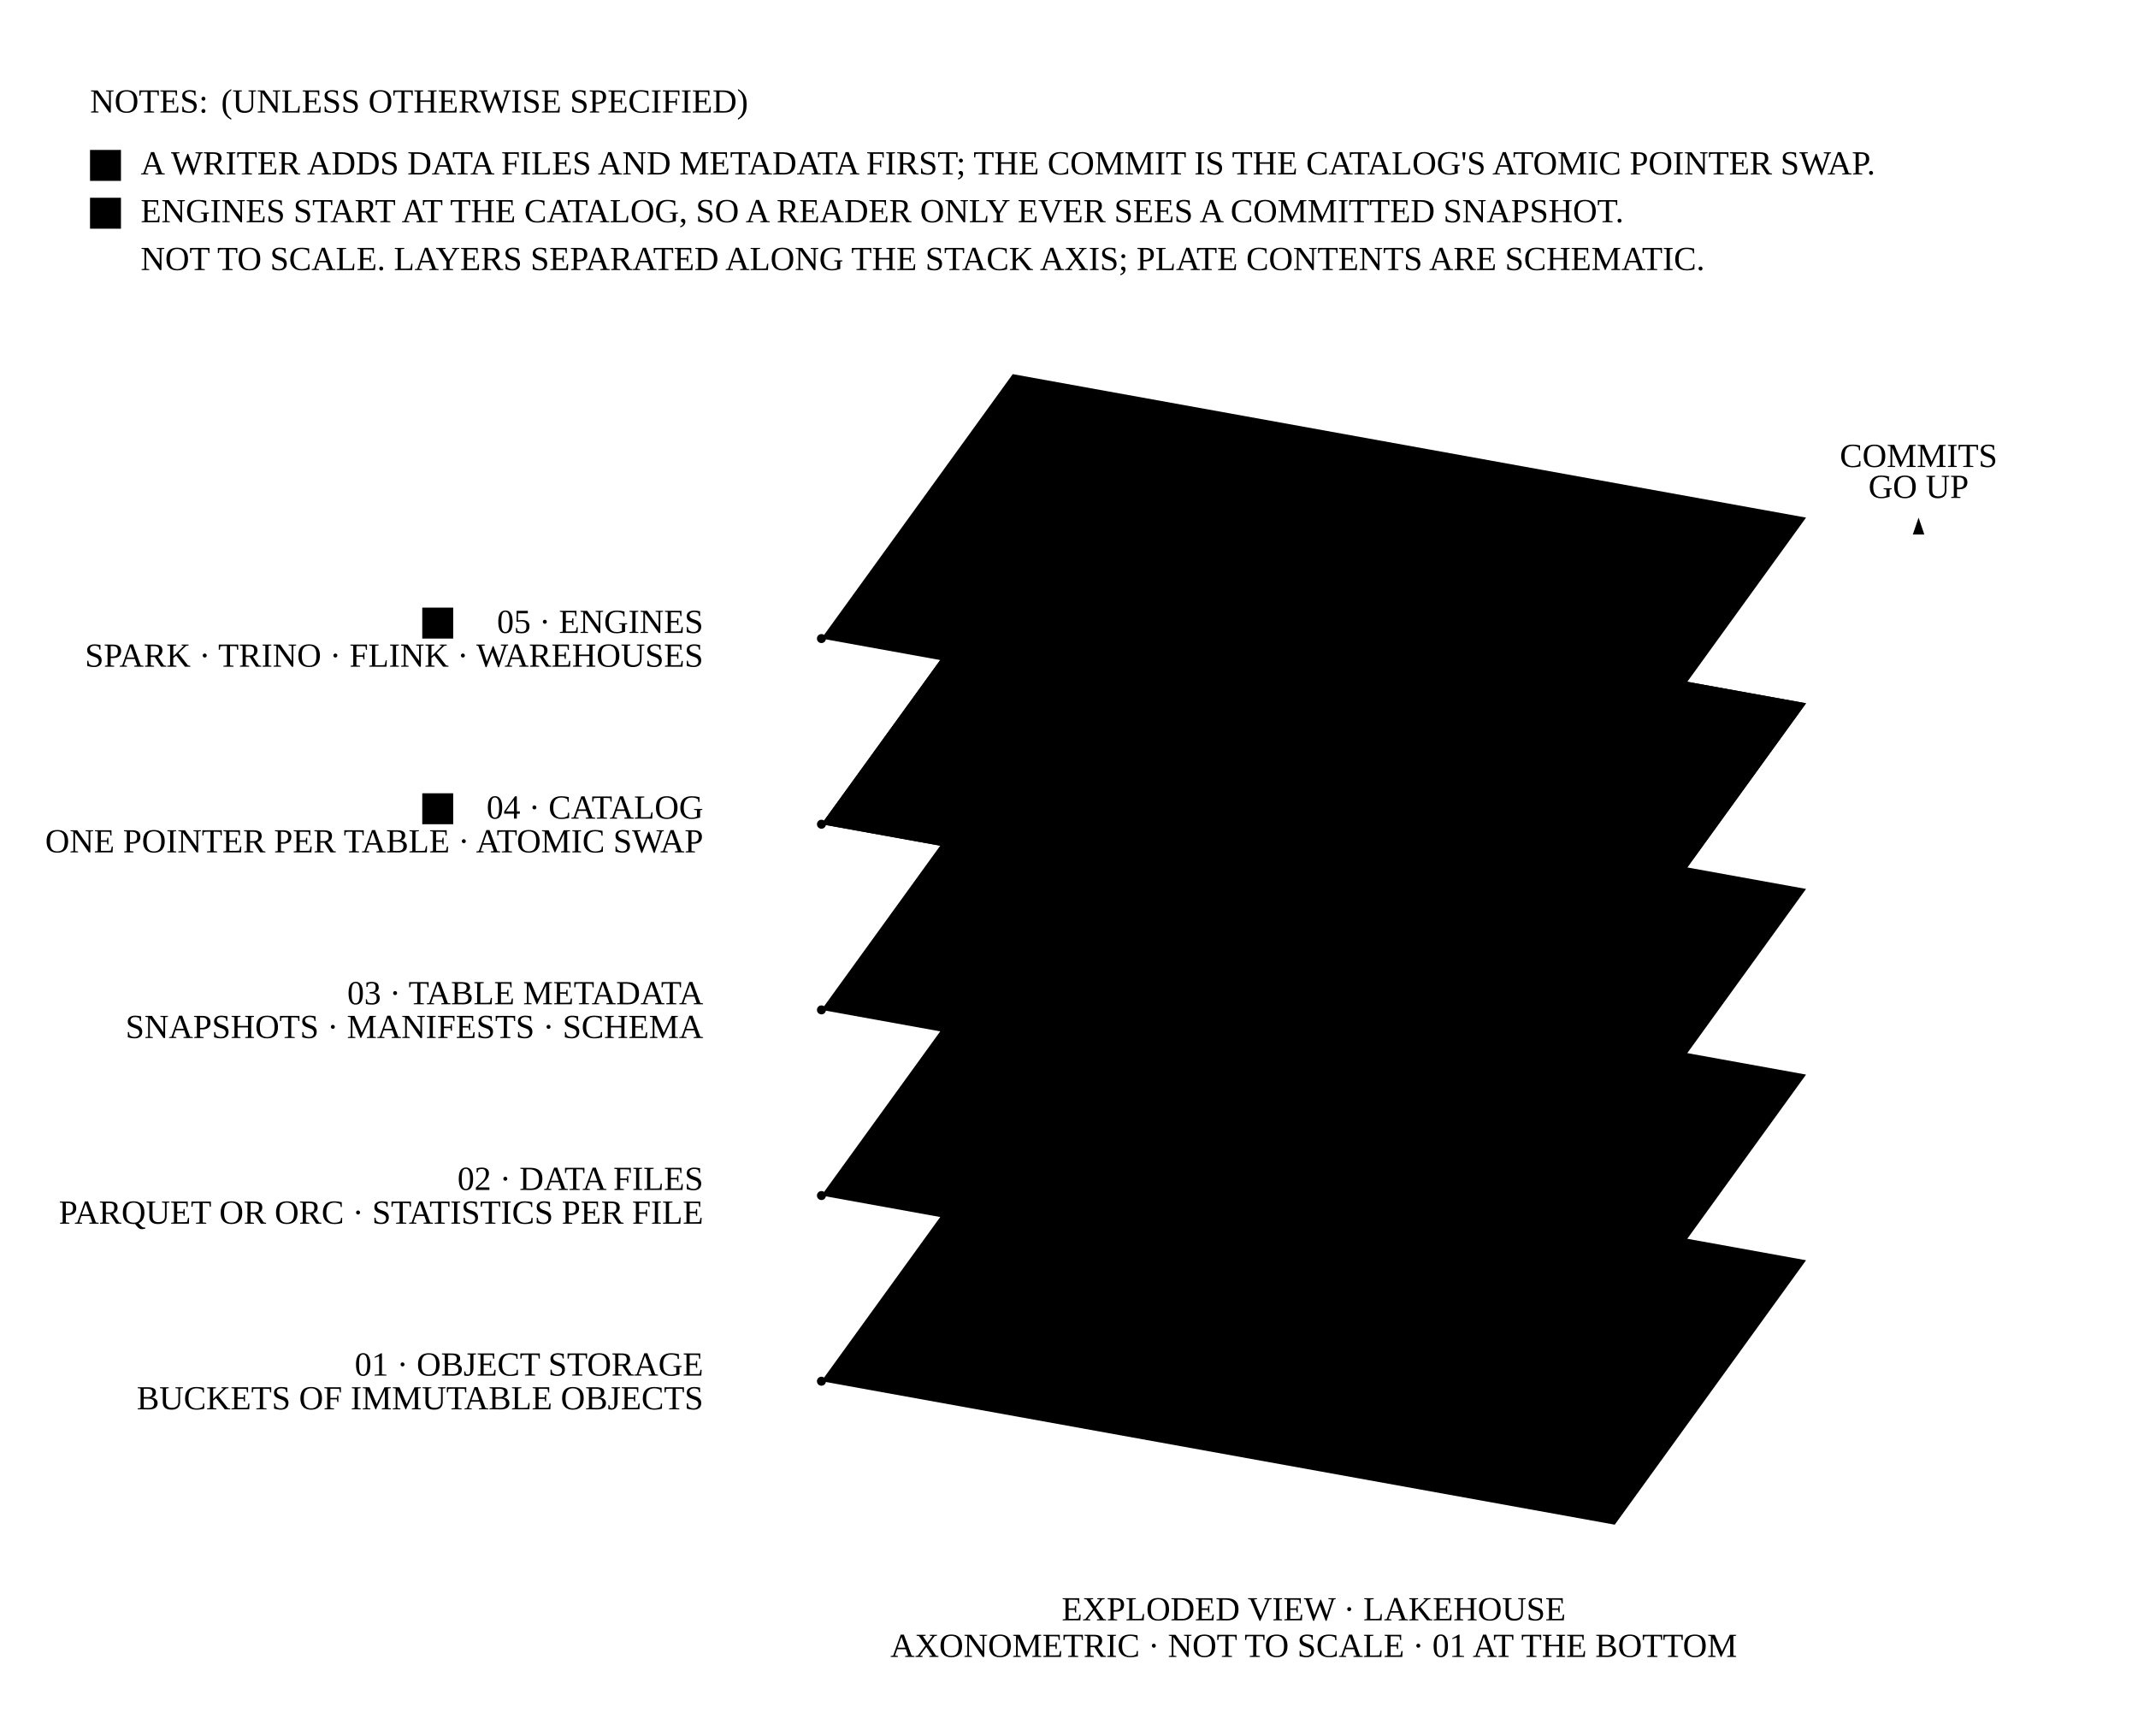
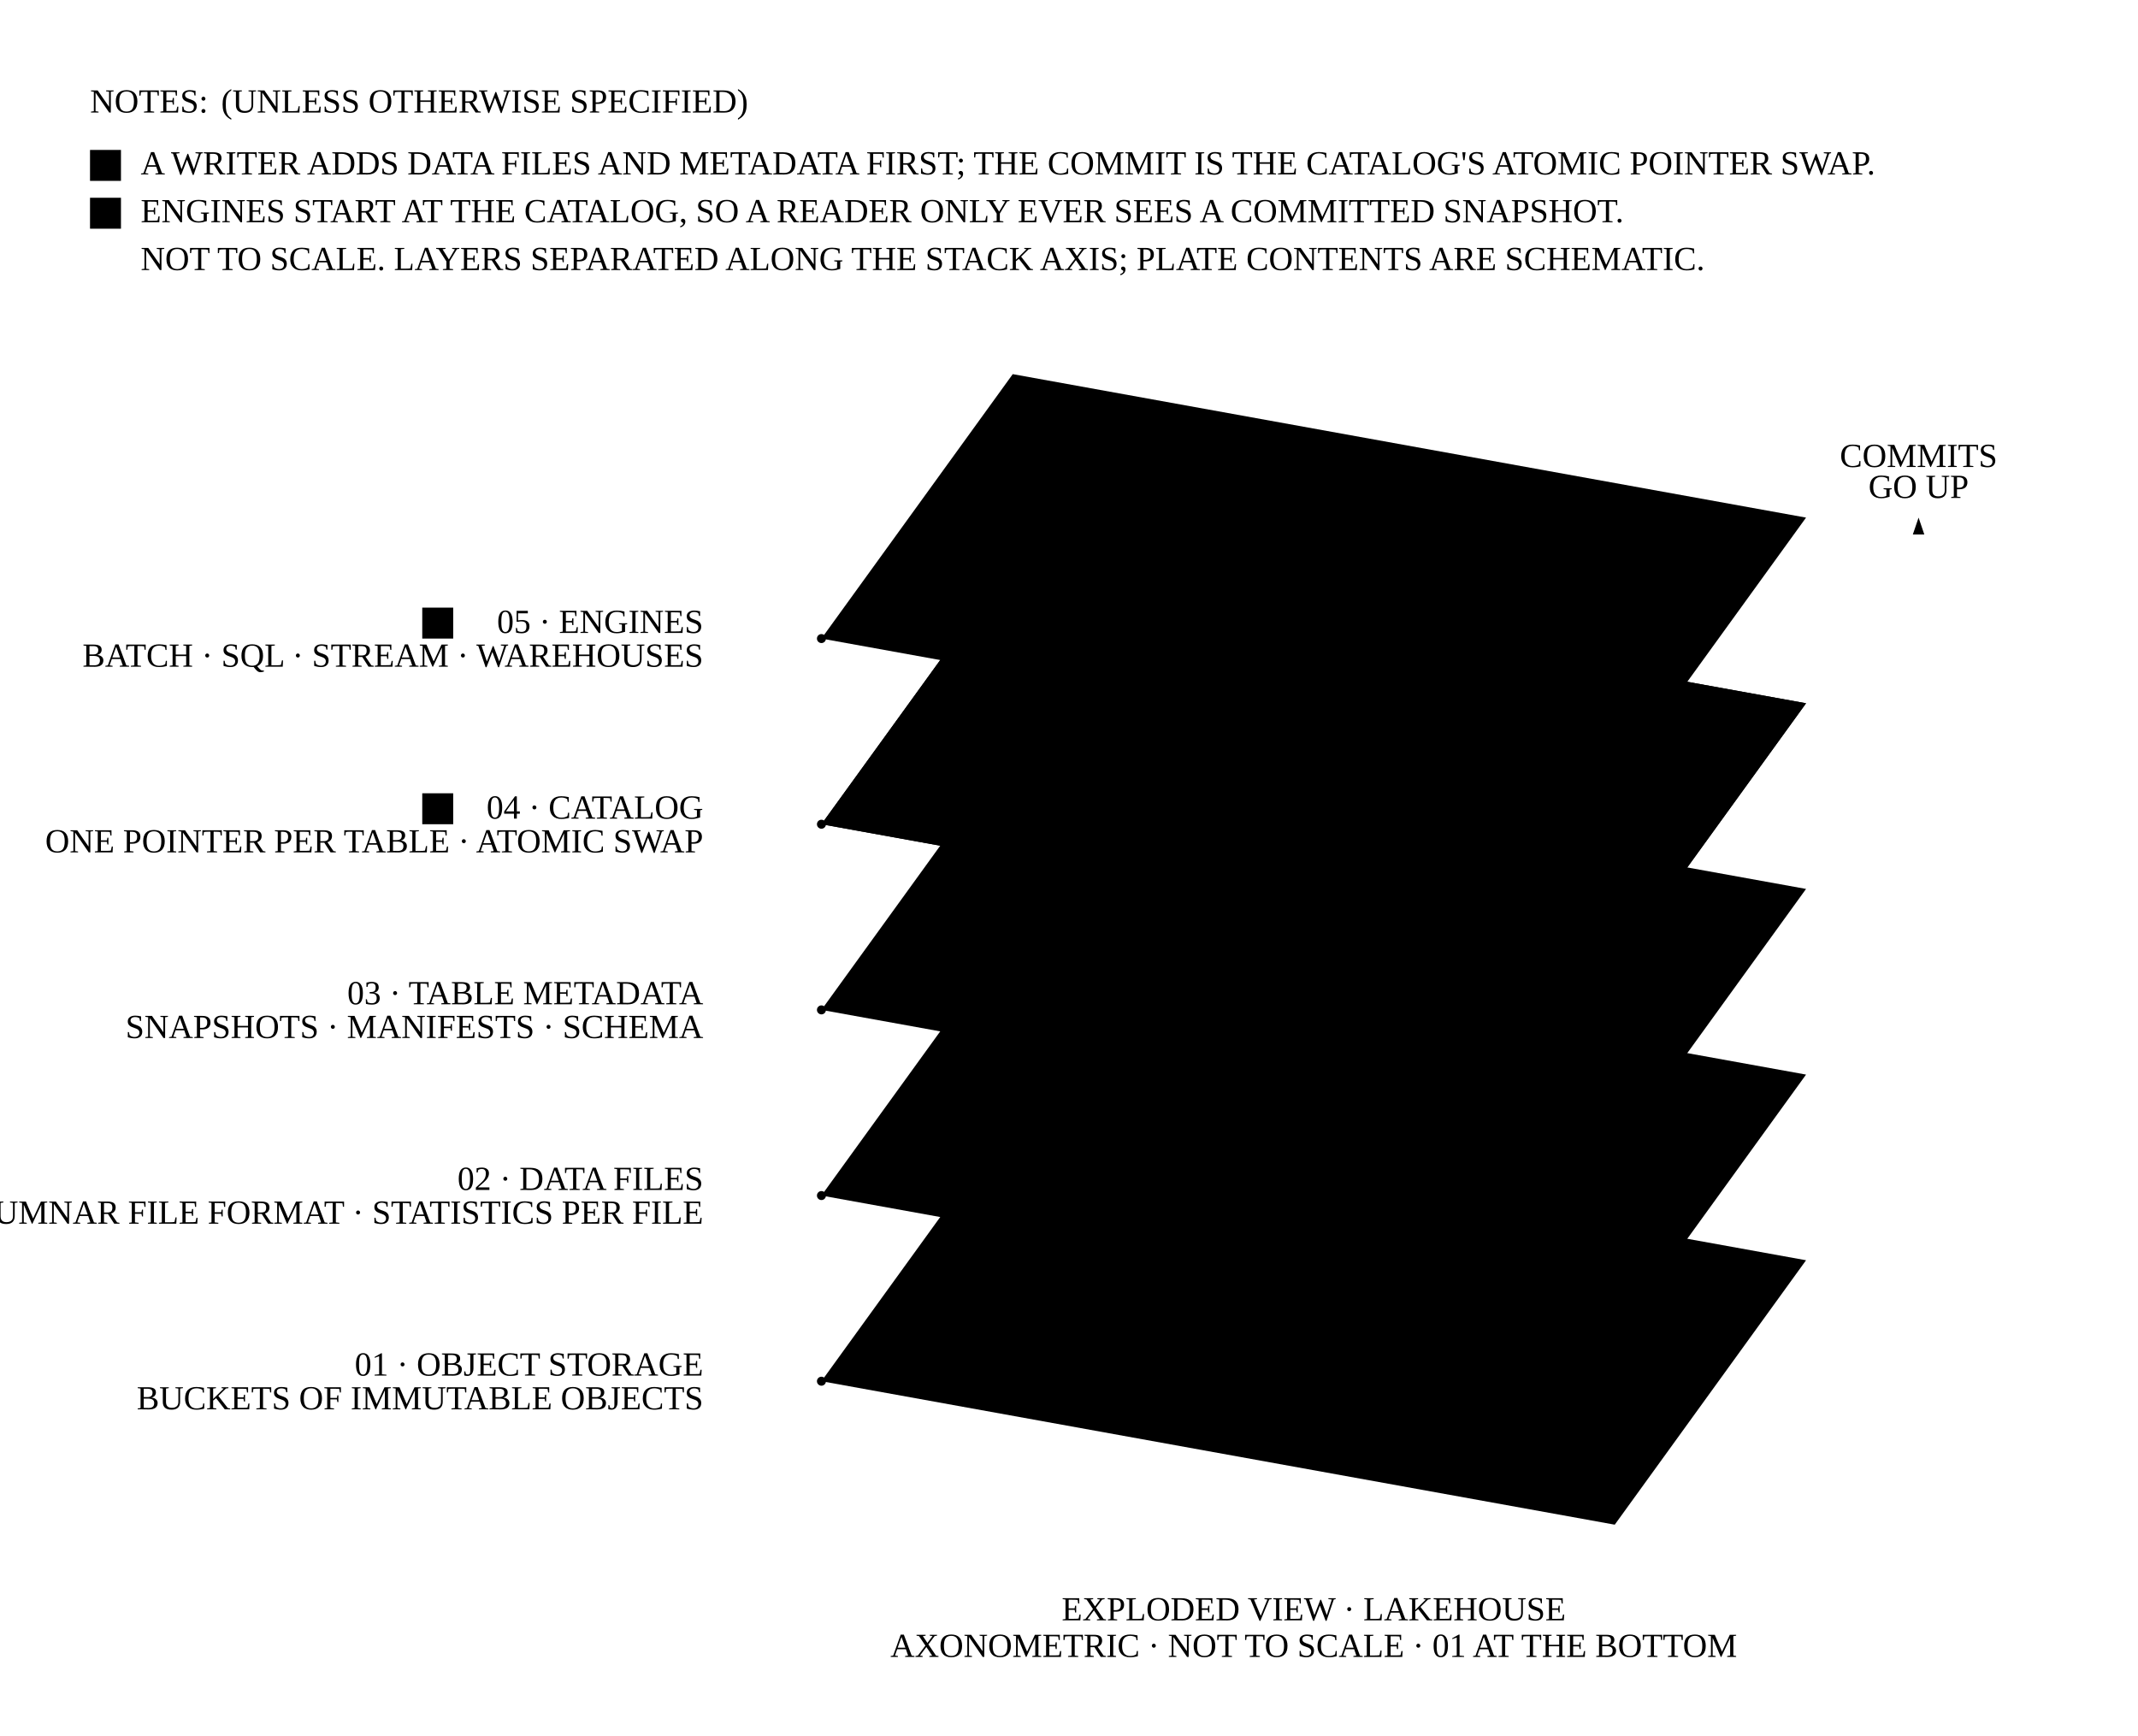
<svg xmlns="http://www.w3.org/2000/svg" class="dwg" viewBox="0 0 760 617">
  <defs>
    <marker id="dp-ls-ah" viewBox="0 0 10 10" refX="10" refY="5" markerWidth="6" markerHeight="6" markerUnits="userSpaceOnUse" orient="auto-start-reverse">
      <path class="ah ink" d="M0,1.6L10,5L0,8.4Z" />
    </marker>
    <marker id="dp-ls-ah-hl" viewBox="0 0 10 10" refX="10" refY="5" markerWidth="6" markerHeight="6" markerUnits="userSpaceOnUse" orient="auto-start-reverse">
      <path class="ah hl" d="M0,1.6L10,5L0,8.4Z" />
    </marker>
    <pattern id="dp-ls-hatch" width="5" height="5" patternUnits="userSpaceOnUse" patternTransform="rotate(45)">
      <path class="hatch-ln" d="M0,0V5" />
    </pattern>
  </defs>
  <text class="nth" x="32" y="40">NOTES:</text>
  <text class="nt" x="78.6" y="40">(UNLESS OTHERWISE SPECIFIED)</text>
  <rect class="nb" x="32" y="53.3" width="11" height="11" />
  <text class="nbt" x="37.5" y="61.5" text-anchor="middle">1</text>
  <text class="nt" x="50" y="62">A WRITER ADDS DATA FILES AND METADATA FIRST; THE COMMIT IS THE CATALOG'S ATOMIC POINTER SWAP.</text>
  <rect class="nb" x="32" y="70.3" width="11" height="11" />
  <text class="nbt" x="37.5" y="78.5" text-anchor="middle">2</text>
  <text class="nt" x="50" y="79">ENGINES START AT THE CATALOG, SO A READER ONLY EVER SEES A COMMITTED SNAPSHOT.</text>
  <text class="nt" x="50" y="96">NOT TO SCALE. LAYERS SEPARATED ALONG THE STACK AXIS; PLATE CONTENTS ARE SCHEMATIC.</text>
  <path class="phantom" d="M360,397L360,133" />
  <path class="phantom" d="M642,448L642,184" />
  <path class="phantom" d="M574,542L574,278" />
  <path class="phantom" d="M292,491L292,227" />
  <g class="iso" transform="matrix(0.94 0.17 -0.34 0.47 360 397)">
    <rect class="obj plate" x="0" y="0" width="300" height="200" />
    <rect class="obj fill-2" x="16" y="96" width="76" height="84" />
    <rect class="obj fill-1" x="26" y="106" width="16" height="18" />
    <rect class="obj fill-1" x="46" y="106" width="16" height="18" />
    <rect class="obj fill-1" x="66" y="106" width="16" height="18" />
    <rect class="obj fill-1" x="26" y="130" width="16" height="18" />
    <rect class="obj fill-1" x="46" y="130" width="16" height="18" />
    <rect class="obj fill-1" x="66" y="130" width="16" height="18" />
    <rect class="obj fill-1" x="26" y="154" width="16" height="18" />
    <rect class="obj fill-1" x="46" y="154" width="16" height="18" />
    <rect class="obj fill-1" x="66" y="154" width="16" height="18" />
    <rect class="obj fill-2" x="112" y="96" width="76" height="84" />
    <rect class="obj fill-1" x="122" y="106" width="16" height="18" />
    <rect class="obj fill-1" x="142" y="106" width="16" height="18" />
    <rect class="obj fill-1" x="162" y="106" width="16" height="18" />
    <rect class="obj fill-1" x="122" y="130" width="16" height="18" />
    <rect class="obj fill-1" x="142" y="130" width="16" height="18" />
    <rect class="obj fill-1" x="162" y="130" width="16" height="18" />
    <rect class="obj fill-1" x="122" y="154" width="16" height="18" />
    <rect class="obj fill-1" x="142" y="154" width="16" height="18" />
    <rect class="obj fill-1" x="162" y="154" width="16" height="18" />
    <rect class="obj fill-2" x="208" y="96" width="76" height="84" />
    <rect class="obj fill-1" x="218" y="106" width="16" height="18" />
    <rect class="obj fill-1" x="238" y="106" width="16" height="18" />
    <rect class="obj fill-1" x="258" y="106" width="16" height="18" />
    <rect class="obj fill-1" x="218" y="130" width="16" height="18" />
    <rect class="obj fill-1" x="238" y="130" width="16" height="18" />
    <rect class="obj fill-1" x="258" y="130" width="16" height="18" />
    <rect class="obj fill-1" x="218" y="154" width="16" height="18" />
    <rect class="obj fill-1" x="238" y="154" width="16" height="18" />
    <rect class="obj fill-1" x="258" y="154" width="16" height="18" />
  </g>
  <circle class="dot" cx="292" cy="491" r="1.6" />
  <path class="leader" d="M292,491H258" />
  <text class="lt" x="250" y="489" text-anchor="end">01 · OBJECT STORAGE</text>
  <text class="vs" x="250" y="501" text-anchor="end">BUCKETS OF IMMUTABLE OBJECTS</text>
  <g class="iso" transform="matrix(0.94 0.17 -0.34 0.47 360 331)">
    <rect class="obj plate" x="0" y="0" width="300" height="200" />
    <rect class="obj fill-2" x="16" y="96" width="58" height="84" />
    <rect class="obj fill-1" x="16" y="96" width="58" height="14" />
    <path class="ext" d="M30.5,110L30.5,180" />
    <path class="ext" d="M45,110L45,180" />
    <path class="ext" d="M59.5,110L59.5,180" />
    <rect class="obj fill-2" x="86" y="96" width="58" height="84" />
    <rect class="obj fill-1" x="86" y="96" width="58" height="14" />
    <path class="ext" d="M100.5,110L100.5,180" />
    <path class="ext" d="M115,110L115,180" />
    <path class="ext" d="M129.5,110L129.5,180" />
    <rect class="obj fill-2" x="156" y="96" width="58" height="84" />
    <rect class="obj fill-1" x="156" y="96" width="58" height="14" />
    <path class="ext" d="M170.5,110L170.5,180" />
    <path class="ext" d="M185,110L185,180" />
    <path class="ext" d="M199.5,110L199.5,180" />
    <rect class="obj fill-2" x="226" y="96" width="58" height="84" />
    <rect class="obj fill-1" x="226" y="96" width="58" height="14" />
    <path class="ext" d="M240.5,110L240.5,180" />
    <path class="ext" d="M255,110L255,180" />
    <path class="ext" d="M269.5,110L269.5,180" />
  </g>
  <circle class="dot" cx="292" cy="425" r="1.6" />
  <path class="leader" d="M292,425H258" />
  <text class="lt" x="250" y="423" text-anchor="end">02 · DATA FILES</text>
-   <text class="vs" x="250" y="435" text-anchor="end">PARQUET OR ORC · STATISTICS PER FILE</text>
+   <text class="vs" x="250" y="435" text-anchor="end">COLUMNAR FILE FORMAT · STATISTICS PER FILE</text>
  <g class="iso" transform="matrix(0.94 0.17 -0.34 0.47 360 265)">
    <rect class="obj plate" x="0" y="0" width="300" height="200" />
    <rect class="obj fill-2" x="16" y="92" width="84" height="92" />
    <circle class="obj fill-1" cx="30" cy="138" r="7" />
    <circle class="obj fill-1" cx="58" cy="138" r="7" />
    <circle class="obj fill-1" cx="86" cy="138" r="7" />
    <path class="obj" d="M37,138L51,138" />
    <path class="obj" d="M65,138L79,138" />
    <rect class="obj fill-2" x="112" y="92" width="84" height="92" />
    <rect class="obj fill-1" x="122" y="102" width="64" height="14" />
    <rect class="obj fill-2" x="134" y="122" width="52" height="12" />
    <rect class="obj fill-2" x="134" y="142" width="52" height="12" />
    <rect class="obj fill-2" x="134" y="162" width="52" height="12" />
    <path class="ext" d="M128,116L128,168" />
    <path class="ext" d="M128,128L134,128" />
    <path class="ext" d="M128,148L134,148" />
    <path class="ext" d="M128,168L134,168" />
    <rect class="obj fill-2" x="208" y="92" width="76" height="92" />
    <rect class="obj fill-1" x="218" y="102" width="12" height="12" />
    <path class="obj" d="M236,108L274,108" />
    <rect class="obj fill-1" x="218" y="120" width="12" height="12" />
    <path class="obj" d="M236,126L274,126" />
    <rect class="obj fill-1" x="218" y="138" width="12" height="12" />
    <path class="obj" d="M236,144L274,144" />
    <rect class="obj fill-1" x="218" y="156" width="12" height="12" />
    <path class="obj" d="M236,162L274,162" />
  </g>
  <circle class="dot" cx="292" cy="359" r="1.6" />
  <path class="leader" d="M292,359H258" />
  <text class="lt" x="250" y="357" text-anchor="end">03 · TABLE METADATA</text>
  <text class="vs" x="250" y="369" text-anchor="end">SNAPSHOTS · MANIFESTS · SCHEMA</text>
  <g class="iso" transform="matrix(0.94 0.17 -0.34 0.47 360 199)">
    <rect class="obj plate" x="0" y="0" width="300" height="200" />
    <rect class="obj hl" x="0" y="0" width="300" height="200" />
    <rect class="obj fill-2" x="24" y="96" width="70" height="16" />
    <circle class="dot" cx="94" cy="104" r="2.5" />
    <rect class="obj fill-2" x="24" y="122" width="70" height="16" />
    <circle class="dot" cx="94" cy="130" r="2.5" />
    <rect class="obj fill-2" x="24" y="148" width="70" height="16" />
    <circle class="dot" cx="94" cy="156" r="2.5" />
    <path class="obj" d="M94,104L196,104" />
    <rect class="obj fill-2" x="196" y="96" width="34" height="16" />
    <path class="obj" d="M94,130L196,130" />
    <rect class="obj fill-2" x="196" y="122" width="34" height="16" />
    <path class="slot" d="M94,156L196,156" />
    <rect class="slot" x="196" y="148" width="34" height="16" />
    <path class="obj" d="M94,156L244,176" />
    <rect class="obj fill-1" x="244" y="168" width="34" height="16" />
  </g>
  <circle class="dot" cx="292" cy="293" r="1.6" />
  <path class="leader" d="M292,293H258" />
  <text class="lt" x="250" y="291" text-anchor="end">04 · CATALOG</text>
  <text class="vs" x="250" y="303" text-anchor="end">ONE POINTER PER TABLE · ATOMIC SWAP</text>
  <g class="iso" transform="matrix(0.94 0.17 -0.34 0.47 360 133)">
    <rect class="obj plate" x="0" y="0" width="300" height="200" />
    <rect class="obj fill-2" x="16" y="92" width="58" height="92" />
    <circle class="obj fill-1" cx="45" cy="124" r="14" />
    <circle class="obj" cx="45" cy="124" r="5" />
    <rect class="obj fill-1" x="26" y="154" width="38" height="14" />
    <rect class="obj fill-2" x="86" y="92" width="58" height="92" />
    <circle class="obj fill-1" cx="115" cy="124" r="14" />
    <circle class="obj" cx="115" cy="124" r="5" />
    <rect class="obj fill-1" x="96" y="154" width="38" height="14" />
    <rect class="obj fill-2" x="156" y="92" width="58" height="92" />
    <circle class="obj fill-1" cx="185" cy="124" r="14" />
    <circle class="obj" cx="185" cy="124" r="5" />
    <rect class="obj fill-1" x="166" y="154" width="38" height="14" />
    <rect class="obj fill-2" x="226" y="92" width="58" height="92" />
    <circle class="obj fill-1" cx="255" cy="124" r="14" />
    <circle class="obj" cx="255" cy="124" r="5" />
    <rect class="obj fill-1" x="236" y="154" width="38" height="14" />
  </g>
  <circle class="dot" cx="292" cy="227" r="1.6" />
  <path class="leader" d="M292,227H258" />
  <text class="lt" x="250" y="225" text-anchor="end">05 · ENGINES</text>
-   <text class="vs" x="250" y="237" text-anchor="end">SPARK · TRINO · FLINK · WAREHOUSES</text>
+   <text class="vs" x="250" y="237" text-anchor="end">BATCH · SQL · STREAM · WAREHOUSES</text>
  <rect class="nb" x="150.1" y="282" width="11" height="11" />
  <text class="nbt" x="155.6" y="290.2" text-anchor="middle">1</text>
  <rect class="nb" x="150.1" y="216" width="11" height="11" />
  <text class="nbt" x="155.6" y="224.2" text-anchor="middle">2</text>
  <path class="leader" d="M682,542V184" marker-end="url(#dp-ls-ah)" />
  <text class="sl ink" x="682" y="166" text-anchor="middle">COMMITS</text>
  <text class="sl ink" x="682" y="177" text-anchor="middle">GO UP</text>
  <text class="vt" x="467" y="576" text-anchor="middle">EXPLODED VIEW · LAKEHOUSE</text>
  <text class="vs" x="467" y="589" text-anchor="middle">AXONOMETRIC · NOT TO SCALE · 01 AT THE BOTTOM</text>
</svg>
